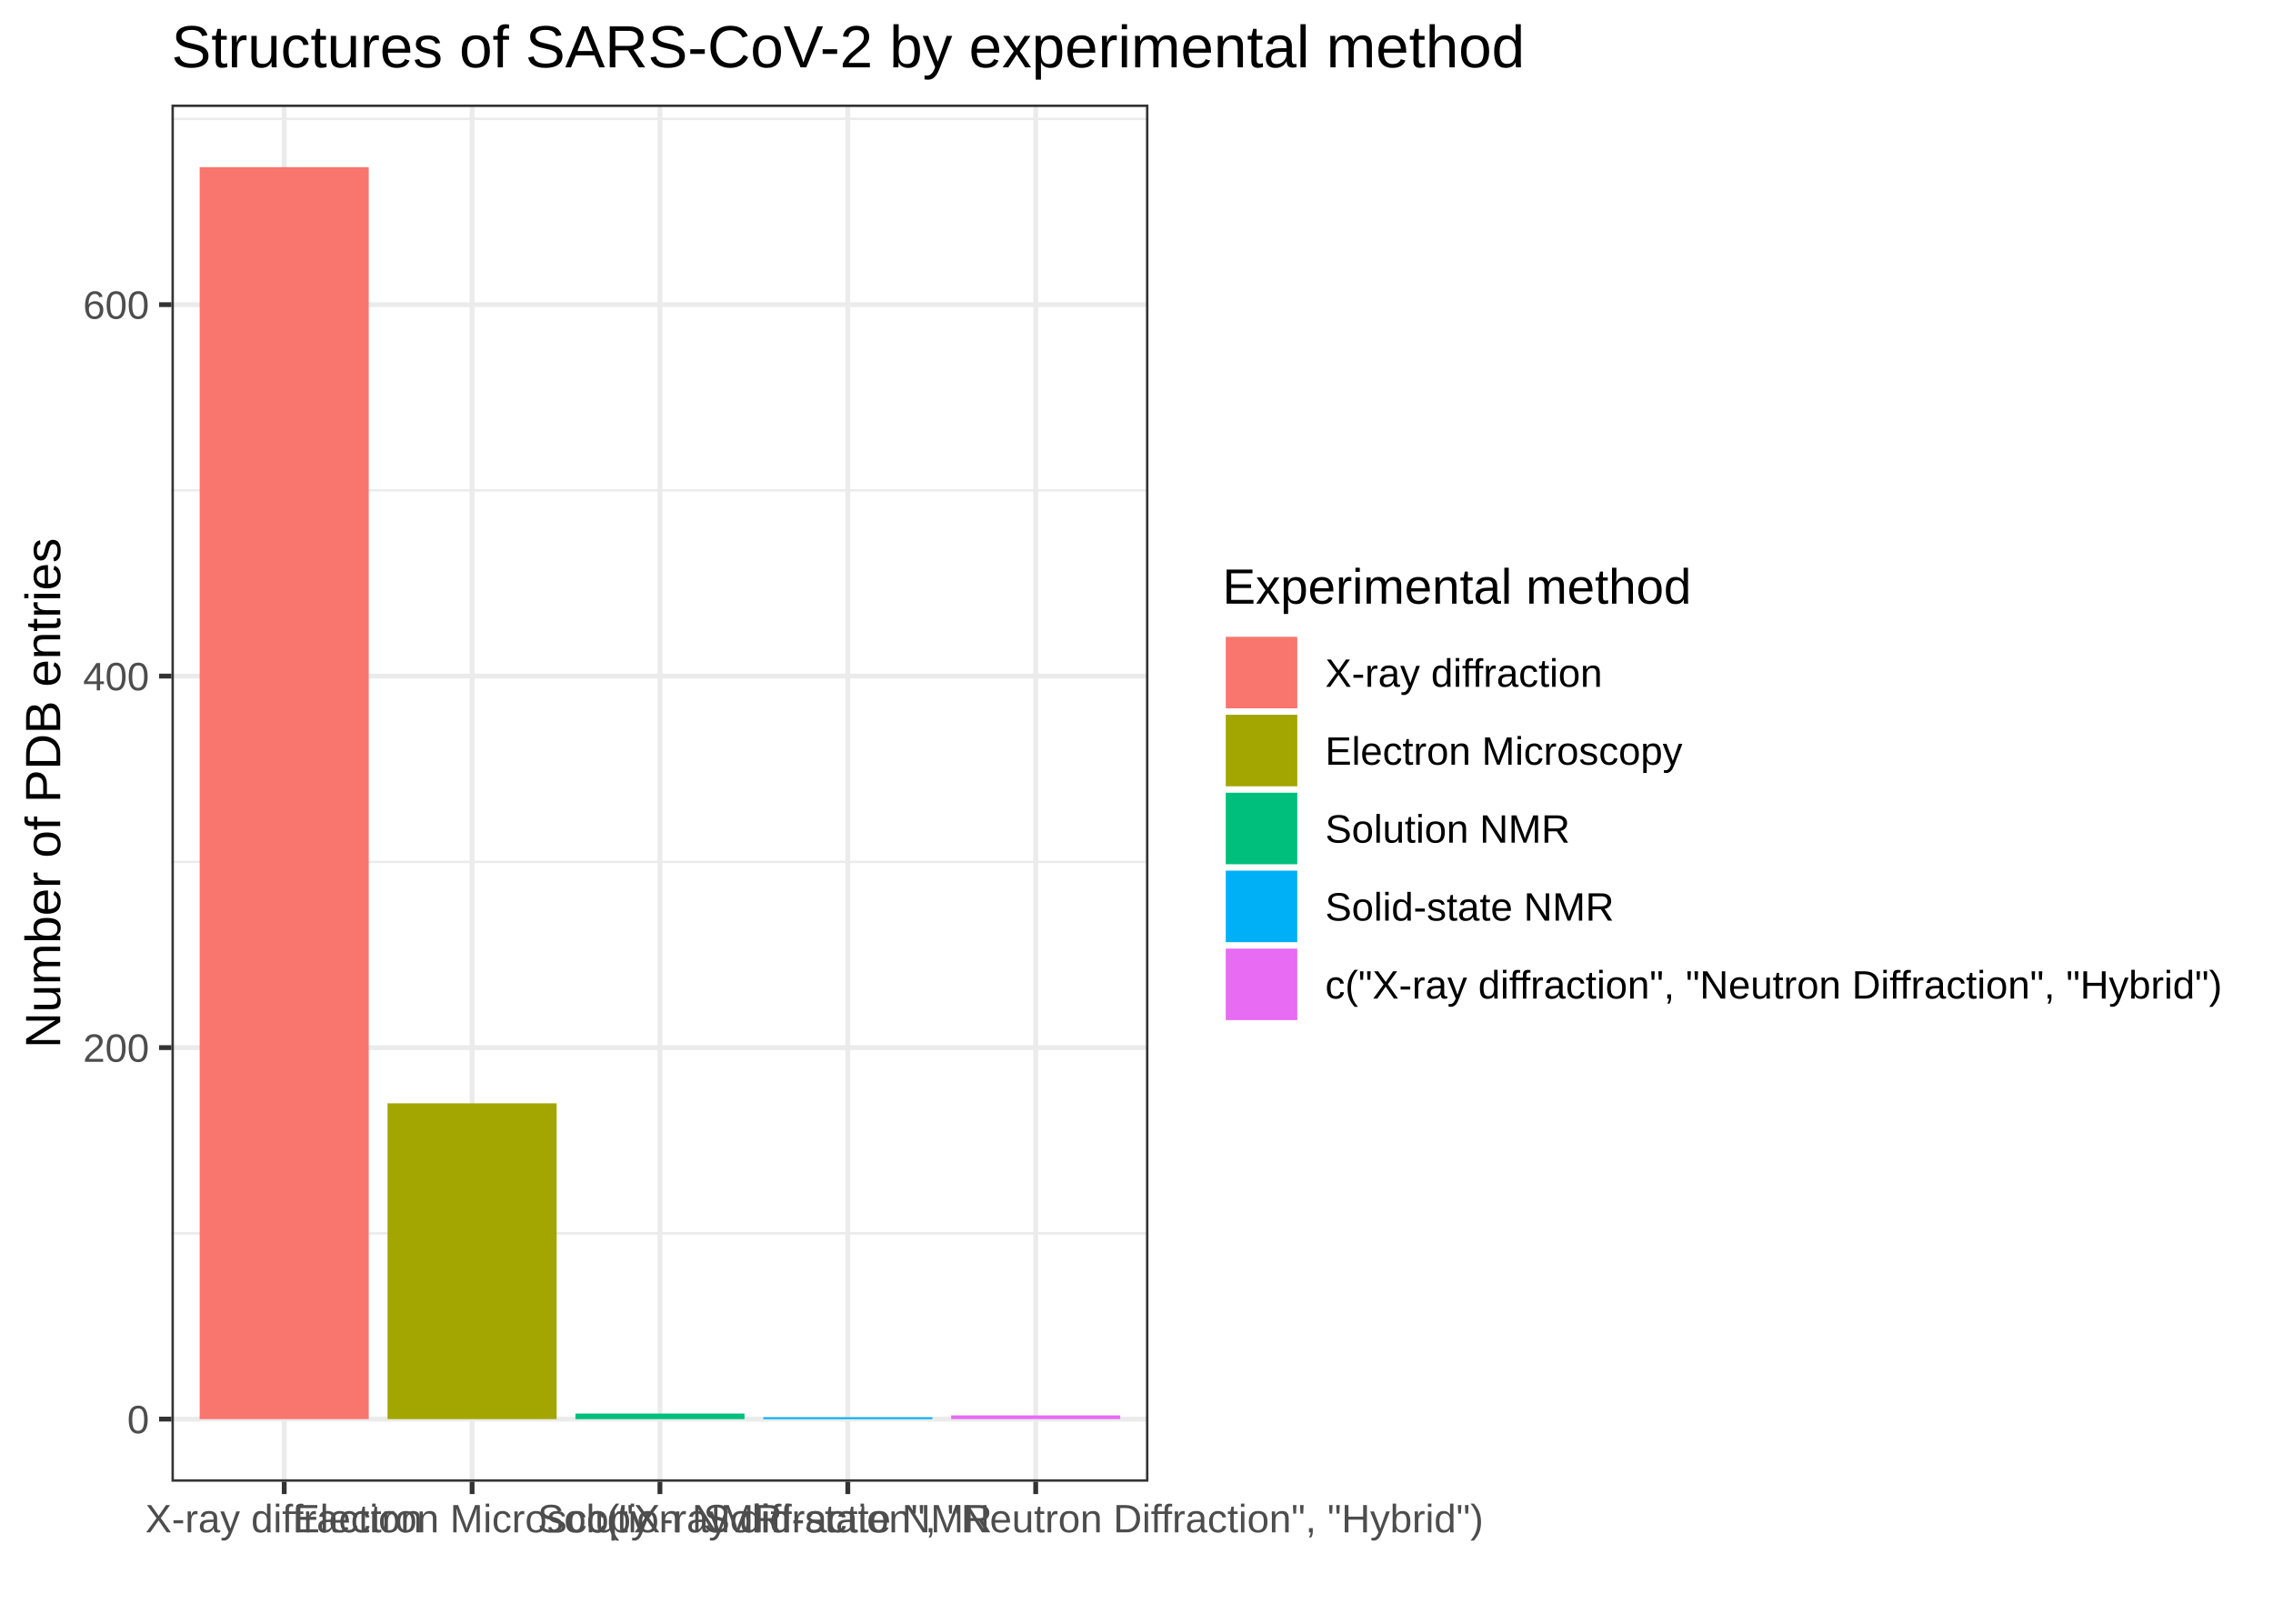
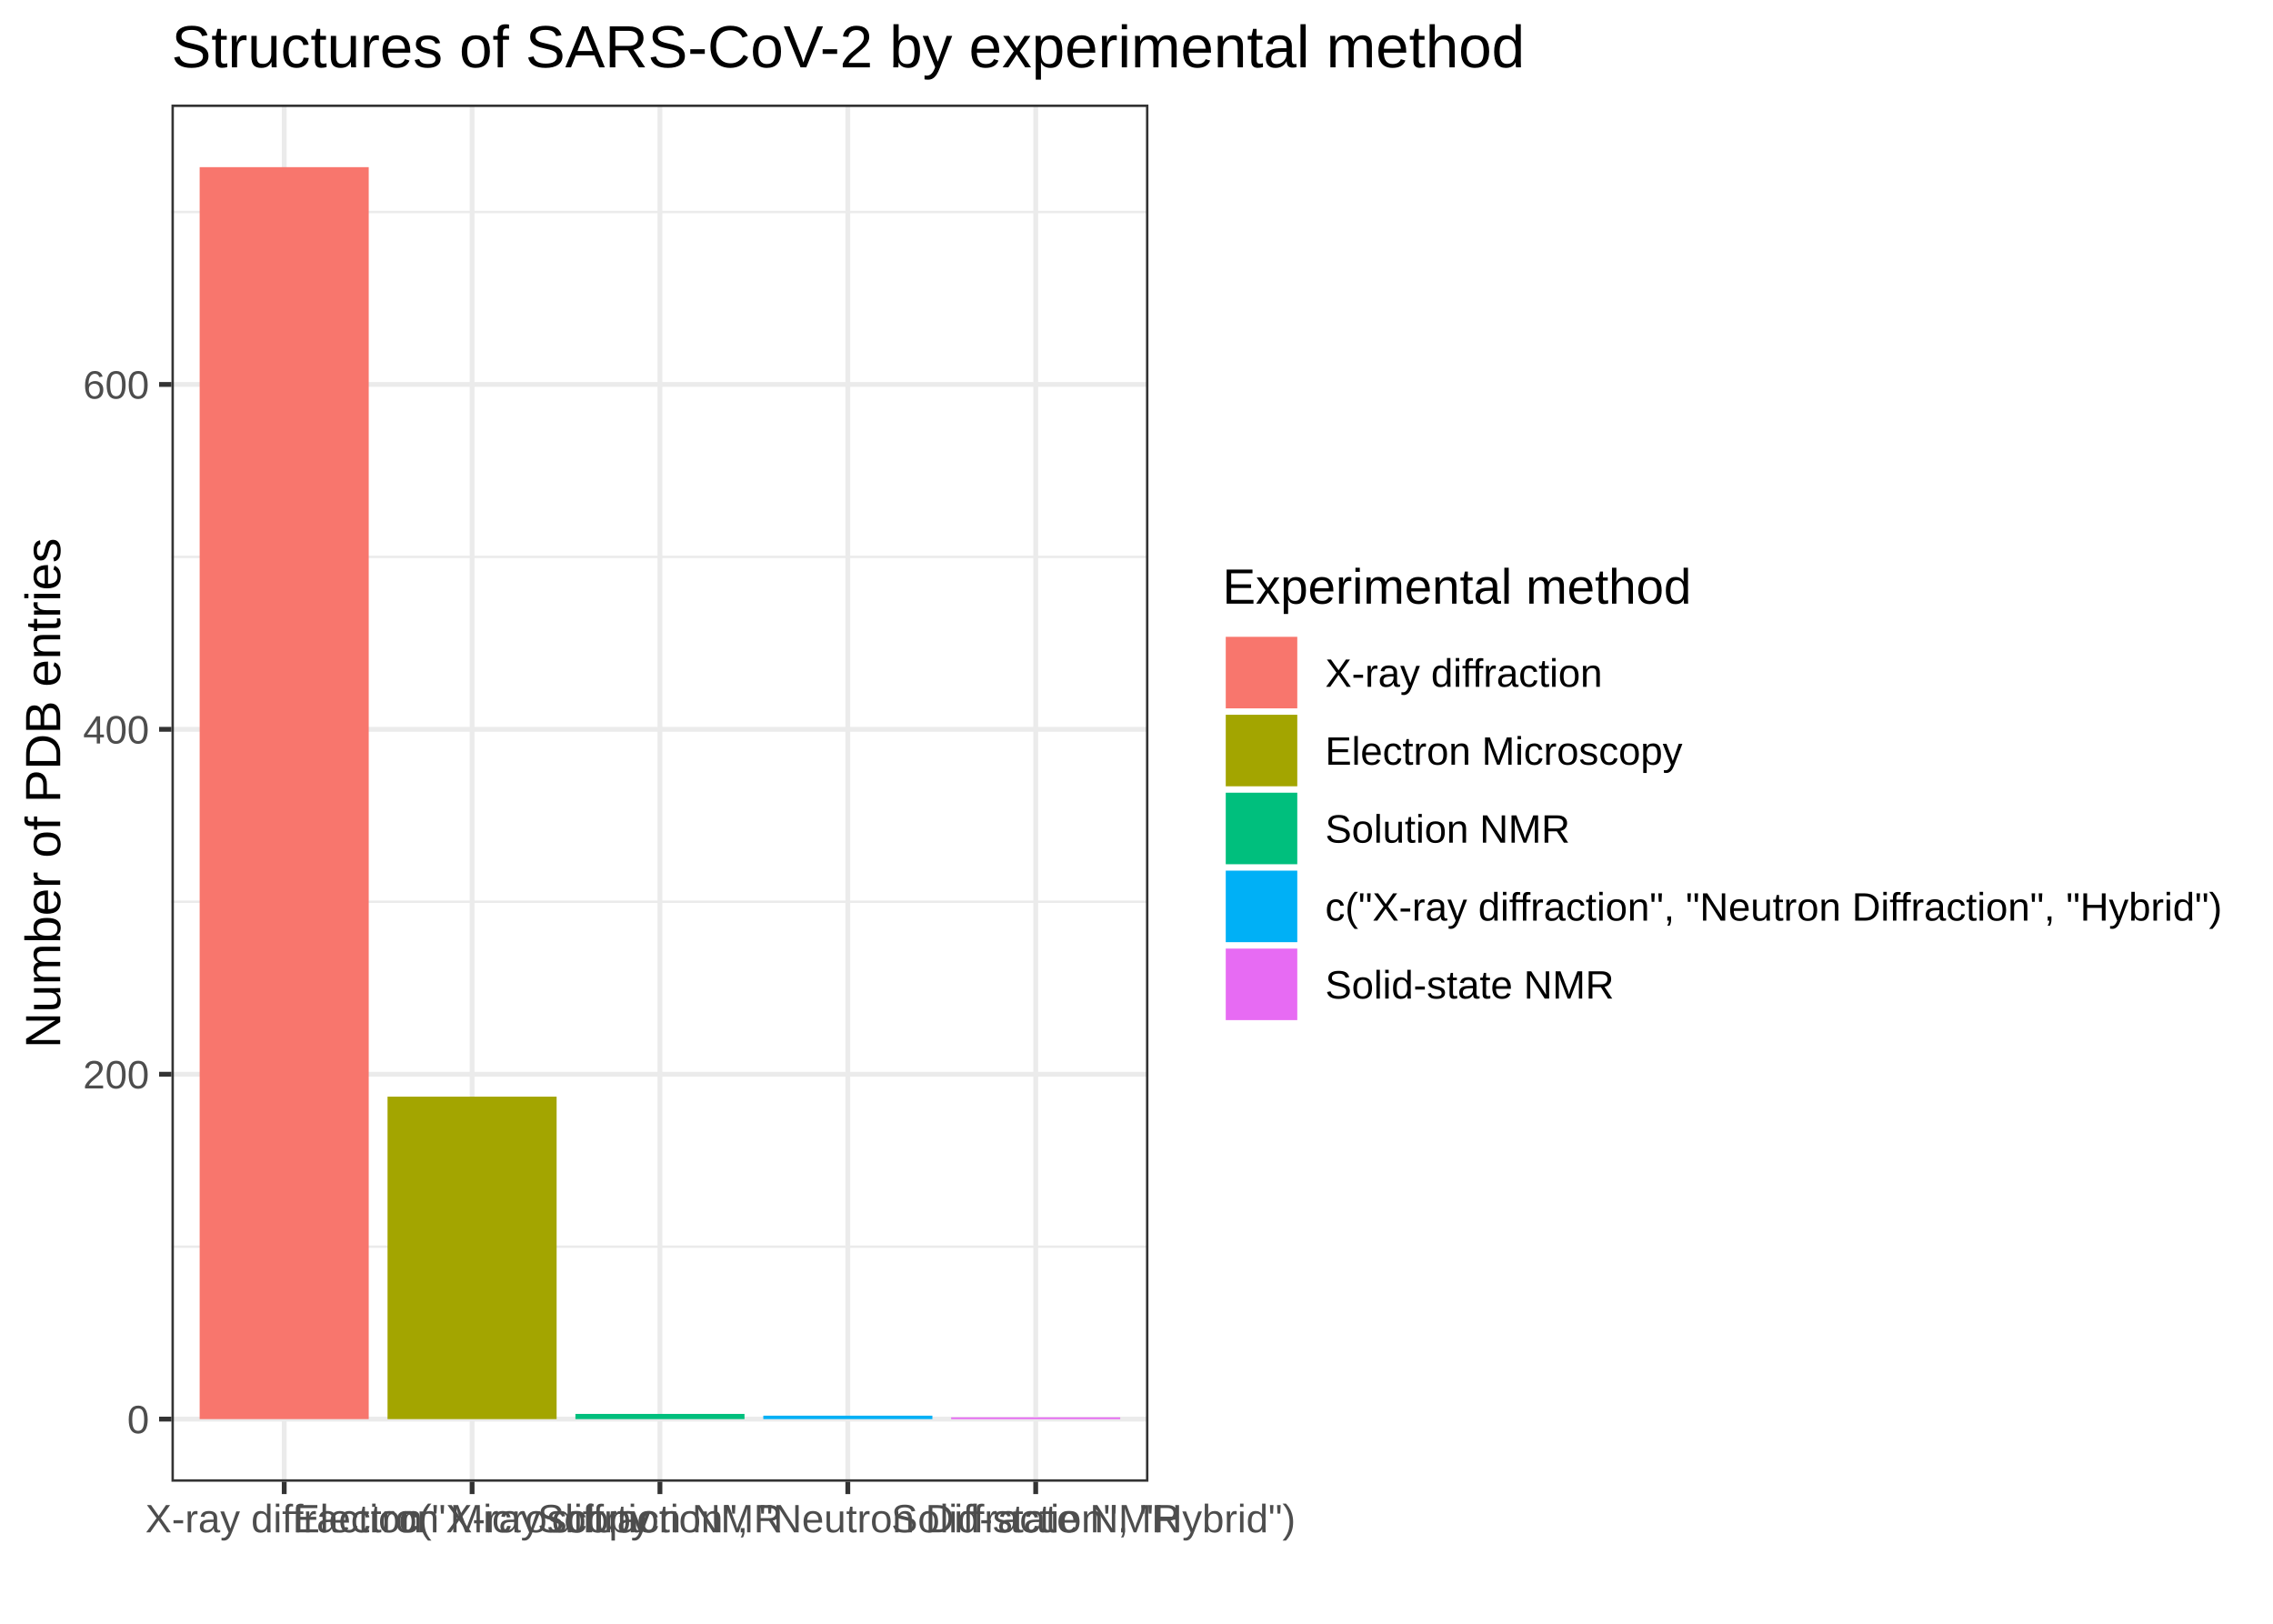
<svg xmlns="http://www.w3.org/2000/svg" viewBox="0 0 504.00 360.00">
  <defs>
    <style type="text/css">
    line, polyline, polygon, path, rect, circle {
      fill: none;
      stroke: #000000;
      stroke-linecap: round;
      stroke-linejoin: round;
      stroke-miterlimit: 10.00;
    }
  </style>
  </defs>
  <rect width="100%" height="100%" style="stroke: none; fill: #FFFFFF;" />
  <rect x="0" y="0" width="504.00" height="360.00" style="stroke-width: 1.07; stroke: #FFFFFF; fill: #FFFFFF;" />
  <defs>
    <clipPath id="cpMzguMDJ8MjU0LjY0fDMyOC41MXwyMy4xOQ==">
      <rect x="38.02" y="23.19" width="216.62" height="305.32" />
    </clipPath>
  </defs>
  <rect x="38.02" y="23.19" width="216.62" height="305.32" style="stroke-width: 1.07; stroke: none; fill: #FFFFFF;" clip-path="url(#cpMzguMDJ8MjU0LjY0fDMyOC41MXwyMy4xOQ==)" />
-   <polyline points="38.02,273.45 254.64,273.45 " style="stroke-width: 0.53; stroke: #EBEBEB; stroke-linecap: butt;" clip-path="url(#cpMzguMDJ8MjU0LjY0fDMyOC41MXwyMy4xOQ==)" />
-   <polyline points="38.02,191.08 254.64,191.08 " style="stroke-width: 0.53; stroke: #EBEBEB; stroke-linecap: butt;" clip-path="url(#cpMzguMDJ8MjU0LjY0fDMyOC41MXwyMy4xOQ==)" />
-   <polyline points="38.02,108.72 254.64,108.72 " style="stroke-width: 0.53; stroke: #EBEBEB; stroke-linecap: butt;" clip-path="url(#cpMzguMDJ8MjU0LjY0fDMyOC41MXwyMy4xOQ==)" />
-   <polyline points="38.02,26.36 254.64,26.36 " style="stroke-width: 0.53; stroke: #EBEBEB; stroke-linecap: butt;" clip-path="url(#cpMzguMDJ8MjU0LjY0fDMyOC41MXwyMy4xOQ==)" />
+   <polyline points="38.02,276.40 254.64,276.40 " style="stroke-width: 0.53; stroke: #EBEBEB; stroke-linecap: butt;" clip-path="url(#cpMzguMDJ8MjU0LjY0fDMyOC41MXwyMy4xOQ==)" />
+   <polyline points="38.02,199.93 254.64,199.93 " style="stroke-width: 0.53; stroke: #EBEBEB; stroke-linecap: butt;" clip-path="url(#cpMzguMDJ8MjU0LjY0fDMyOC41MXwyMy4xOQ==)" />
+   <polyline points="38.02,123.47 254.64,123.47 " style="stroke-width: 0.53; stroke: #EBEBEB; stroke-linecap: butt;" clip-path="url(#cpMzguMDJ8MjU0LjY0fDMyOC41MXwyMy4xOQ==)" />
+   <polyline points="38.02,47.00 254.64,47.00 " style="stroke-width: 0.53; stroke: #EBEBEB; stroke-linecap: butt;" clip-path="url(#cpMzguMDJ8MjU0LjY0fDMyOC41MXwyMy4xOQ==)" />
  <polyline points="38.02,314.63 254.64,314.63 " style="stroke-width: 1.07; stroke: #EBEBEB; stroke-linecap: butt;" clip-path="url(#cpMzguMDJ8MjU0LjY0fDMyOC41MXwyMy4xOQ==)" />
-   <polyline points="38.02,232.27 254.64,232.27 " style="stroke-width: 1.07; stroke: #EBEBEB; stroke-linecap: butt;" clip-path="url(#cpMzguMDJ8MjU0LjY0fDMyOC41MXwyMy4xOQ==)" />
-   <polyline points="38.02,149.90 254.64,149.90 " style="stroke-width: 1.07; stroke: #EBEBEB; stroke-linecap: butt;" clip-path="url(#cpMzguMDJ8MjU0LjY0fDMyOC41MXwyMy4xOQ==)" />
-   <polyline points="38.02,67.54 254.64,67.54 " style="stroke-width: 1.07; stroke: #EBEBEB; stroke-linecap: butt;" clip-path="url(#cpMzguMDJ8MjU0LjY0fDMyOC41MXwyMy4xOQ==)" />
+   <polyline points="38.02,238.17 254.64,238.17 " style="stroke-width: 1.07; stroke: #EBEBEB; stroke-linecap: butt;" clip-path="url(#cpMzguMDJ8MjU0LjY0fDMyOC41MXwyMy4xOQ==)" />
+   <polyline points="38.02,161.70 254.64,161.70 " style="stroke-width: 1.07; stroke: #EBEBEB; stroke-linecap: butt;" clip-path="url(#cpMzguMDJ8MjU0LjY0fDMyOC41MXwyMy4xOQ==)" />
+   <polyline points="38.02,85.24 254.64,85.24 " style="stroke-width: 1.07; stroke: #EBEBEB; stroke-linecap: butt;" clip-path="url(#cpMzguMDJ8MjU0LjY0fDMyOC41MXwyMy4xOQ==)" />
  <polyline points="63.02,328.51 63.02,23.19 " style="stroke-width: 1.07; stroke: #EBEBEB; stroke-linecap: butt;" clip-path="url(#cpMzguMDJ8MjU0LjY0fDMyOC41MXwyMy4xOQ==)" />
  <polyline points="104.68,328.51 104.68,23.19 " style="stroke-width: 1.07; stroke: #EBEBEB; stroke-linecap: butt;" clip-path="url(#cpMzguMDJ8MjU0LjY0fDMyOC41MXwyMy4xOQ==)" />
  <polyline points="146.33,328.51 146.33,23.19 " style="stroke-width: 1.07; stroke: #EBEBEB; stroke-linecap: butt;" clip-path="url(#cpMzguMDJ8MjU0LjY0fDMyOC41MXwyMy4xOQ==)" />
  <polyline points="187.99,328.51 187.99,23.19 " style="stroke-width: 1.07; stroke: #EBEBEB; stroke-linecap: butt;" clip-path="url(#cpMzguMDJ8MjU0LjY0fDMyOC41MXwyMy4xOQ==)" />
  <polyline points="229.65,328.51 229.65,23.19 " style="stroke-width: 1.07; stroke: #EBEBEB; stroke-linecap: butt;" clip-path="url(#cpMzguMDJ8MjU0LjY0fDMyOC41MXwyMy4xOQ==)" />
  <rect x="44.27" y="37.06" width="37.49" height="277.57" style="stroke-width: 1.07; stroke: none; stroke-linecap: square; stroke-linejoin: miter; fill: #F8766D;" clip-path="url(#cpMzguMDJ8MjU0LjY0fDMyOC41MXwyMy4xOQ==)" />
-   <rect x="85.93" y="244.62" width="37.49" height="70.01" style="stroke-width: 1.07; stroke: none; stroke-linecap: square; stroke-linejoin: miter; fill: #A3A500;" clip-path="url(#cpMzguMDJ8MjU0LjY0fDMyOC41MXwyMy4xOQ==)" />
-   <rect x="127.59" y="313.40" width="37.49" height="1.24" style="stroke-width: 1.07; stroke: none; stroke-linecap: square; stroke-linejoin: miter; fill: #00BF7D;" clip-path="url(#cpMzguMDJ8MjU0LjY0fDMyOC41MXwyMy4xOQ==)" />
-   <rect x="169.25" y="314.22" width="37.49" height="0.41" style="stroke-width: 1.07; stroke: none; stroke-linecap: square; stroke-linejoin: miter; fill: #00B0F6;" clip-path="url(#cpMzguMDJ8MjU0LjY0fDMyOC41MXwyMy4xOQ==)" />
-   <rect x="210.90" y="313.81" width="37.49" height="0.82" style="stroke-width: 1.07; stroke: none; stroke-linecap: square; stroke-linejoin: miter; fill: #E76BF3;" clip-path="url(#cpMzguMDJ8MjU0LjY0fDMyOC41MXwyMy4xOQ==)" />
+   <rect x="85.93" y="243.14" width="37.49" height="71.49" style="stroke-width: 1.07; stroke: none; stroke-linecap: square; stroke-linejoin: miter; fill: #A3A500;" clip-path="url(#cpMzguMDJ8MjU0LjY0fDMyOC41MXwyMy4xOQ==)" />
+   <rect x="127.59" y="313.48" width="37.49" height="1.15" style="stroke-width: 1.07; stroke: none; stroke-linecap: square; stroke-linejoin: miter; fill: #00BF7D;" clip-path="url(#cpMzguMDJ8MjU0LjY0fDMyOC41MXwyMy4xOQ==)" />
+   <rect x="169.25" y="313.87" width="37.49" height="0.76" style="stroke-width: 1.07; stroke: none; stroke-linecap: square; stroke-linejoin: miter; fill: #00B0F6;" clip-path="url(#cpMzguMDJ8MjU0LjY0fDMyOC41MXwyMy4xOQ==)" />
+   <rect x="210.90" y="314.25" width="37.49" height="0.38" style="stroke-width: 1.07; stroke: none; stroke-linecap: square; stroke-linejoin: miter; fill: #E76BF3;" clip-path="url(#cpMzguMDJ8MjU0LjY0fDMyOC41MXwyMy4xOQ==)" />
  <rect x="38.02" y="23.19" width="216.62" height="305.32" style="stroke-width: 1.07; stroke: #333333;" clip-path="url(#cpMzguMDJ8MjU0LjY0fDMyOC41MXwyMy4xOQ==)" />
  <defs>
    <clipPath id="cpMC4wMHw1MDQuMDB8MzYwLjAwfDAuMDA=">
      <rect x="0.00" y="0.00" width="504.00" height="360.00" />
    </clipPath>
  </defs>
  <g clip-path="url(#cpMC4wMHw1MDQuMDB8MzYwLjAwfDAuMDA=)">
    <text x="28.20" y="317.78" style="font-size: 8.80px; fill: #4D4D4D; font-family: Arial;" textLength="4.89px" lengthAdjust="spacingAndGlyphs">0</text>
  </g>
  <g clip-path="url(#cpMC4wMHw1MDQuMDB8MzYwLjAwfDAuMDA=)">
-     <text x="18.41" y="235.42" style="font-size: 8.80px; fill: #4D4D4D; font-family: Arial;" textLength="14.68px" lengthAdjust="spacingAndGlyphs">200</text>
+     <text x="18.41" y="241.32" style="font-size: 8.80px; fill: #4D4D4D; font-family: Arial;" textLength="14.68px" lengthAdjust="spacingAndGlyphs">200</text>
  </g>
  <g clip-path="url(#cpMC4wMHw1MDQuMDB8MzYwLjAwfDAuMDA=)">
-     <text x="18.41" y="153.05" style="font-size: 8.80px; fill: #4D4D4D; font-family: Arial;" textLength="14.68px" lengthAdjust="spacingAndGlyphs">400</text>
+     <text x="18.41" y="164.85" style="font-size: 8.80px; fill: #4D4D4D; font-family: Arial;" textLength="14.68px" lengthAdjust="spacingAndGlyphs">400</text>
  </g>
  <g clip-path="url(#cpMC4wMHw1MDQuMDB8MzYwLjAwfDAuMDA=)">
-     <text x="18.41" y="70.69" style="font-size: 8.80px; fill: #4D4D4D; font-family: Arial;" textLength="14.68px" lengthAdjust="spacingAndGlyphs">600</text>
+     <text x="18.41" y="88.39" style="font-size: 8.80px; fill: #4D4D4D; font-family: Arial;" textLength="14.68px" lengthAdjust="spacingAndGlyphs">600</text>
  </g>
  <polyline points="35.28,314.63 38.02,314.63 " style="stroke-width: 1.07; stroke: #333333; stroke-linecap: butt;" clip-path="url(#cpMC4wMHw1MDQuMDB8MzYwLjAwfDAuMDA=)" />
-   <polyline points="35.28,232.27 38.02,232.27 " style="stroke-width: 1.07; stroke: #333333; stroke-linecap: butt;" clip-path="url(#cpMC4wMHw1MDQuMDB8MzYwLjAwfDAuMDA=)" />
-   <polyline points="35.28,149.90 38.02,149.90 " style="stroke-width: 1.07; stroke: #333333; stroke-linecap: butt;" clip-path="url(#cpMC4wMHw1MDQuMDB8MzYwLjAwfDAuMDA=)" />
-   <polyline points="35.28,67.54 38.02,67.54 " style="stroke-width: 1.07; stroke: #333333; stroke-linecap: butt;" clip-path="url(#cpMC4wMHw1MDQuMDB8MzYwLjAwfDAuMDA=)" />
+   <polyline points="35.28,238.17 38.02,238.17 " style="stroke-width: 1.07; stroke: #333333; stroke-linecap: butt;" clip-path="url(#cpMC4wMHw1MDQuMDB8MzYwLjAwfDAuMDA=)" />
+   <polyline points="35.28,161.70 38.02,161.70 " style="stroke-width: 1.07; stroke: #333333; stroke-linecap: butt;" clip-path="url(#cpMC4wMHw1MDQuMDB8MzYwLjAwfDAuMDA=)" />
+   <polyline points="35.28,85.24 38.02,85.24 " style="stroke-width: 1.07; stroke: #333333; stroke-linecap: butt;" clip-path="url(#cpMC4wMHw1MDQuMDB8MzYwLjAwfDAuMDA=)" />
  <polyline points="63.02,331.25 63.02,328.51 " style="stroke-width: 1.07; stroke: #333333; stroke-linecap: butt;" clip-path="url(#cpMC4wMHw1MDQuMDB8MzYwLjAwfDAuMDA=)" />
  <polyline points="104.68,331.25 104.68,328.51 " style="stroke-width: 1.07; stroke: #333333; stroke-linecap: butt;" clip-path="url(#cpMC4wMHw1MDQuMDB8MzYwLjAwfDAuMDA=)" />
  <polyline points="146.33,331.25 146.33,328.51 " style="stroke-width: 1.07; stroke: #333333; stroke-linecap: butt;" clip-path="url(#cpMC4wMHw1MDQuMDB8MzYwLjAwfDAuMDA=)" />
  <polyline points="187.99,331.25 187.99,328.51 " style="stroke-width: 1.07; stroke: #333333; stroke-linecap: butt;" clip-path="url(#cpMC4wMHw1MDQuMDB8MzYwLjAwfDAuMDA=)" />
  <polyline points="229.65,331.25 229.65,328.51 " style="stroke-width: 1.07; stroke: #333333; stroke-linecap: butt;" clip-path="url(#cpMC4wMHw1MDQuMDB8MzYwLjAwfDAuMDA=)" />
  <g clip-path="url(#cpMC4wMHw1MDQuMDB8MzYwLjAwfDAuMDA=)">
    <text x="32.21" y="339.74" style="font-size: 8.80px; fill: #4D4D4D; font-family: Arial;" textLength="61.62px" lengthAdjust="spacingAndGlyphs">X-ray diffraction</text>
  </g>
  <g clip-path="url(#cpMC4wMHw1MDQuMDB8MzYwLjAwfDAuMDA=)">
    <text x="65.06" y="339.74" style="font-size: 8.80px; fill: #4D4D4D; font-family: Arial;" textLength="79.23px" lengthAdjust="spacingAndGlyphs">Electron Microscopy</text>
  </g>
  <g clip-path="url(#cpMC4wMHw1MDQuMDB8MzYwLjAwfDAuMDA=)">
    <text x="119.19" y="339.74" style="font-size: 8.80px; fill: #4D4D4D; font-family: Arial;" textLength="54.29px" lengthAdjust="spacingAndGlyphs">Solution NMR</text>
  </g>
  <g clip-path="url(#cpMC4wMHw1MDQuMDB8MzYwLjAwfDAuMDA=)">
-     <text x="155.96" y="339.74" style="font-size: 8.80px; fill: #4D4D4D; font-family: Arial;" textLength="64.06px" lengthAdjust="spacingAndGlyphs">Solid-state NMR</text>
+     <text x="88.39" y="339.74" style="font-size: 8.80px; fill: #4D4D4D; font-family: Arial;" textLength="199.20px" lengthAdjust="spacingAndGlyphs">c("X-ray diffraction", "Neutron Diffraction", "Hybrid")</text>
  </g>
  <g clip-path="url(#cpMC4wMHw1MDQuMDB8MzYwLjAwfDAuMDA=)">
-     <text x="130.05" y="339.74" style="font-size: 8.80px; fill: #4D4D4D; font-family: Arial;" textLength="199.20px" lengthAdjust="spacingAndGlyphs">c("X-ray diffraction", "Neutron Diffraction", "Hybrid")</text>
+     <text x="197.62" y="339.74" style="font-size: 8.80px; fill: #4D4D4D; font-family: Arial;" textLength="64.06px" lengthAdjust="spacingAndGlyphs">Solid-state NMR</text>
  </g>
  <g clip-path="url(#cpMC4wMHw1MDQuMDB8MzYwLjAwfDAuMDA=)">
    <text transform="translate(13.35,232.40) rotate(-90)" style="font-size: 11.00px; font-family: Arial;" textLength="113.10px" lengthAdjust="spacingAndGlyphs">Number of PDB entries</text>
  </g>
  <rect x="265.60" y="119.33" width="232.92" height="113.03" style="stroke-width: 1.07; stroke: none; fill: #FFFFFF;" clip-path="url(#cpMC4wMHw1MDQuMDB8MzYwLjAwfDAuMDA=)" />
  <g clip-path="url(#cpMC4wMHw1MDQuMDB8MzYwLjAwfDAuMDA=)">
    <text x="271.08" y="133.84" style="font-size: 11.00px; font-family: Arial;" textLength="103.94px" lengthAdjust="spacingAndGlyphs">Experimental method</text>
  </g>
  <rect x="271.08" y="140.48" width="17.28" height="17.28" style="stroke-width: 1.07; stroke: none; fill: #FFFFFF;" clip-path="url(#cpMC4wMHw1MDQuMDB8MzYwLjAwfDAuMDA=)" />
  <rect x="271.79" y="141.19" width="15.86" height="15.86" style="stroke-width: 1.07; stroke: none; stroke-linecap: square; stroke-linejoin: miter; fill: #F8766D;" clip-path="url(#cpMC4wMHw1MDQuMDB8MzYwLjAwfDAuMDA=)" />
  <rect x="271.08" y="157.76" width="17.28" height="17.28" style="stroke-width: 1.07; stroke: none; fill: #FFFFFF;" clip-path="url(#cpMC4wMHw1MDQuMDB8MzYwLjAwfDAuMDA=)" />
  <rect x="271.79" y="158.47" width="15.86" height="15.86" style="stroke-width: 1.07; stroke: none; stroke-linecap: square; stroke-linejoin: miter; fill: #A3A500;" clip-path="url(#cpMC4wMHw1MDQuMDB8MzYwLjAwfDAuMDA=)" />
  <rect x="271.08" y="175.04" width="17.28" height="17.28" style="stroke-width: 1.07; stroke: none; fill: #FFFFFF;" clip-path="url(#cpMC4wMHw1MDQuMDB8MzYwLjAwfDAuMDA=)" />
  <rect x="271.79" y="175.75" width="15.86" height="15.86" style="stroke-width: 1.07; stroke: none; stroke-linecap: square; stroke-linejoin: miter; fill: #00BF7D;" clip-path="url(#cpMC4wMHw1MDQuMDB8MzYwLjAwfDAuMDA=)" />
  <rect x="271.08" y="192.32" width="17.28" height="17.28" style="stroke-width: 1.07; stroke: none; fill: #FFFFFF;" clip-path="url(#cpMC4wMHw1MDQuMDB8MzYwLjAwfDAuMDA=)" />
  <rect x="271.79" y="193.03" width="15.86" height="15.86" style="stroke-width: 1.07; stroke: none; stroke-linecap: square; stroke-linejoin: miter; fill: #00B0F6;" clip-path="url(#cpMC4wMHw1MDQuMDB8MzYwLjAwfDAuMDA=)" />
  <rect x="271.08" y="209.60" width="17.28" height="17.28" style="stroke-width: 1.07; stroke: none; fill: #FFFFFF;" clip-path="url(#cpMC4wMHw1MDQuMDB8MzYwLjAwfDAuMDA=)" />
  <rect x="271.79" y="210.31" width="15.86" height="15.86" style="stroke-width: 1.07; stroke: none; stroke-linecap: square; stroke-linejoin: miter; fill: #E76BF3;" clip-path="url(#cpMC4wMHw1MDQuMDB8MzYwLjAwfDAuMDA=)" />
  <g clip-path="url(#cpMC4wMHw1MDQuMDB8MzYwLjAwfDAuMDA=)">
    <text x="293.84" y="152.27" style="font-size: 8.80px; font-family: Arial;" textLength="61.62px" lengthAdjust="spacingAndGlyphs">X-ray diffraction</text>
  </g>
  <g clip-path="url(#cpMC4wMHw1MDQuMDB8MzYwLjAwfDAuMDA=)">
    <text x="293.84" y="169.55" style="font-size: 8.80px; font-family: Arial;" textLength="79.23px" lengthAdjust="spacingAndGlyphs">Electron Microscopy</text>
  </g>
  <g clip-path="url(#cpMC4wMHw1MDQuMDB8MzYwLjAwfDAuMDA=)">
    <text x="293.84" y="186.83" style="font-size: 8.80px; font-family: Arial;" textLength="54.29px" lengthAdjust="spacingAndGlyphs">Solution NMR</text>
  </g>
  <g clip-path="url(#cpMC4wMHw1MDQuMDB8MzYwLjAwfDAuMDA=)">
-     <text x="293.84" y="204.11" style="font-size: 8.80px; font-family: Arial;" textLength="64.06px" lengthAdjust="spacingAndGlyphs">Solid-state NMR</text>
+     <text x="293.84" y="204.11" style="font-size: 8.80px; font-family: Arial;" textLength="199.20px" lengthAdjust="spacingAndGlyphs">c("X-ray diffraction", "Neutron Diffraction", "Hybrid")</text>
  </g>
  <g clip-path="url(#cpMC4wMHw1MDQuMDB8MzYwLjAwfDAuMDA=)">
-     <text x="293.84" y="221.39" style="font-size: 8.80px; font-family: Arial;" textLength="199.20px" lengthAdjust="spacingAndGlyphs">c("X-ray diffraction", "Neutron Diffraction", "Hybrid")</text>
+     <text x="293.84" y="221.39" style="font-size: 8.80px; font-family: Arial;" textLength="64.06px" lengthAdjust="spacingAndGlyphs">Solid-state NMR</text>
  </g>
  <g clip-path="url(#cpMC4wMHw1MDQuMDB8MzYwLjAwfDAuMDA=)">
    <text x="38.02" y="14.93" style="font-size: 13.20px; font-family: Arial;" textLength="300.80px" lengthAdjust="spacingAndGlyphs">Structures of SARS-CoV-2 by experimental method</text>
  </g>
</svg>
